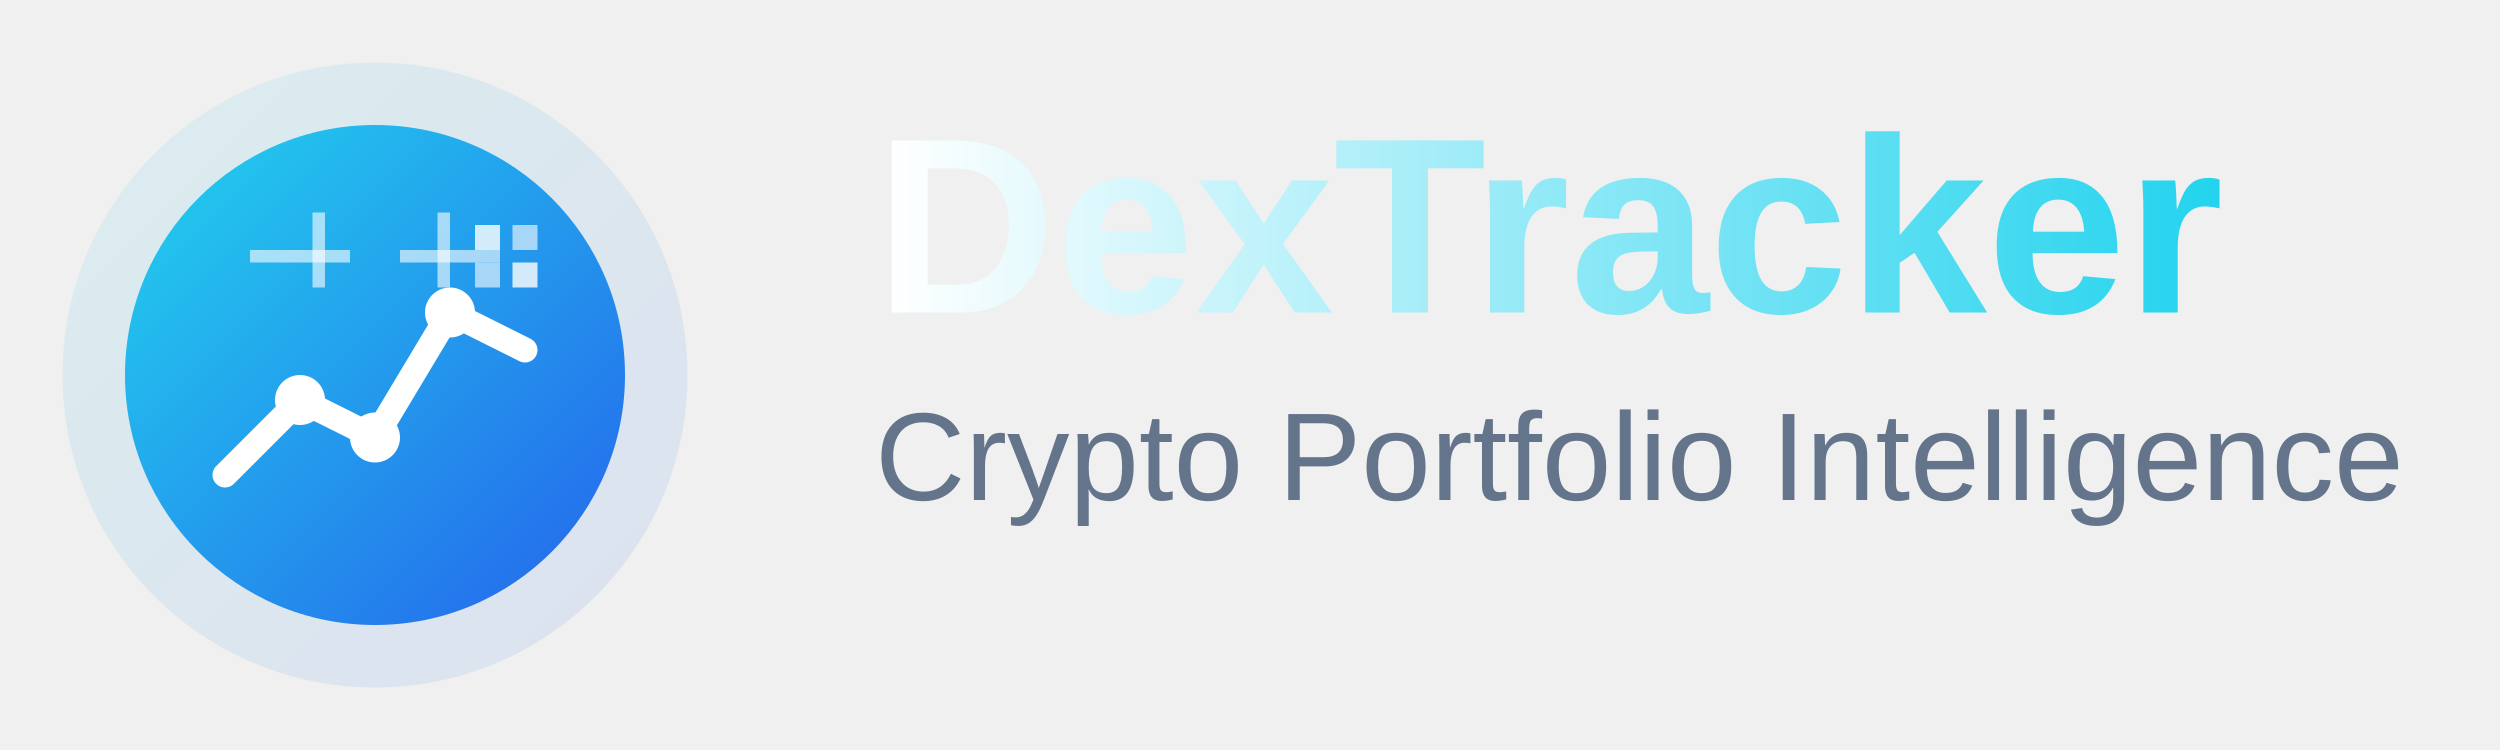
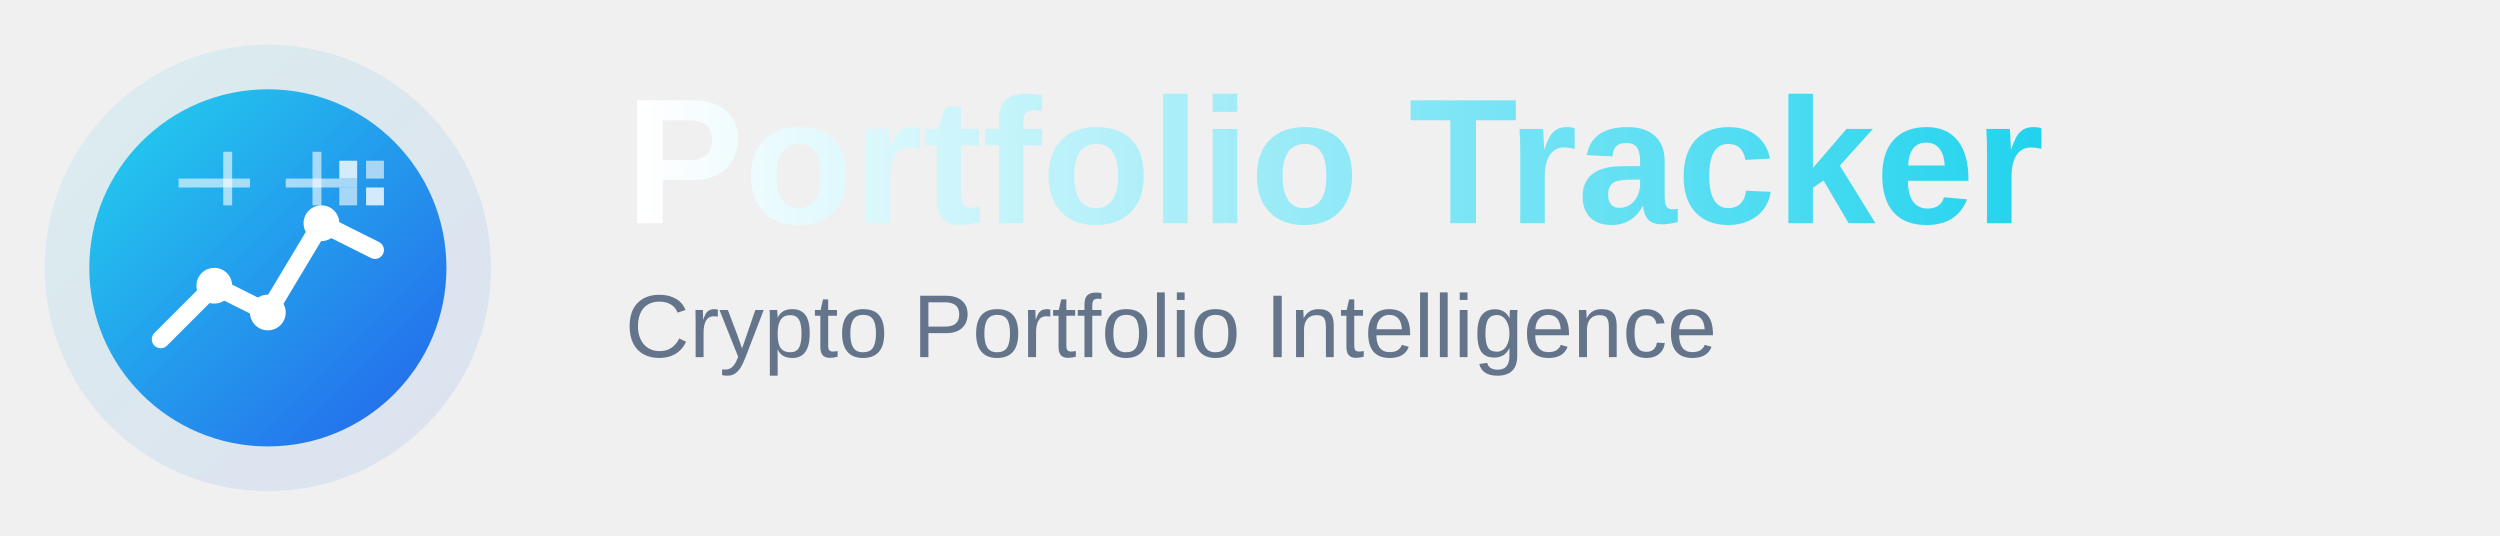
- <svg xmlns="http://www.w3.org/2000/svg" width="200" height="60" viewBox="0 0 200 60" fill="none">
+ <svg xmlns="http://www.w3.org/2000/svg" width="280" height="60" viewBox="0 0 280 60" fill="none">
  <defs>
    <linearGradient id="logoGradient" x1="0%" y1="0%" x2="100%" y2="100%">
      <stop offset="0%" style="stop-color:#22D3EE;stop-opacity:1" />
      <stop offset="100%" style="stop-color:#2563EB;stop-opacity:1" />
    </linearGradient>
    <linearGradient id="textGradient" x1="0%" y1="0%" x2="100%" y2="0%">
      <stop offset="0%" style="stop-color:#FFFFFF;stop-opacity:1" />
      <stop offset="100%" style="stop-color:#22D3EE;stop-opacity:1" />
    </linearGradient>
  </defs>
  <circle cx="30" cy="30" r="25" fill="url(#logoGradient)" opacity="0.1" />
  <circle cx="30" cy="30" r="20" fill="url(#logoGradient)" />
  <path d="M18 38 L24 32 L30 35 L36 25 L42 28" stroke="white" stroke-width="2" fill="none" stroke-linecap="round" stroke-linejoin="round" />
  <circle cx="24" cy="32" r="2" fill="white" />
  <circle cx="30" cy="35" r="2" fill="white" />
  <circle cx="36" cy="25" r="2" fill="white" />
  <rect x="20" y="20" width="8" height="1" fill="white" opacity="0.6" />
  <rect x="32" y="20" width="8" height="1" fill="white" opacity="0.6" />
  <rect x="25" y="17" width="1" height="6" fill="white" opacity="0.6" />
  <rect x="35" y="17" width="1" height="6" fill="white" opacity="0.6" />
  <rect x="38" y="18" width="2" height="2" fill="white" opacity="0.8" />
  <rect x="41" y="18" width="2" height="2" fill="white" opacity="0.6" />
  <rect x="38" y="21" width="2" height="2" fill="white" opacity="0.6" />
  <rect x="41" y="21" width="2" height="2" fill="white" opacity="0.8" />
  <text x="70" y="25" font-family="Arial, sans-serif" font-size="20" font-weight="bold" fill="url(#textGradient)">
-     DexTracker
+     Portfolio Tracker
  </text>
  <text x="70" y="40" font-family="Arial, sans-serif" font-size="10" fill="#64748B">
    Crypto Portfolio Intelligence
  </text>
</svg>
